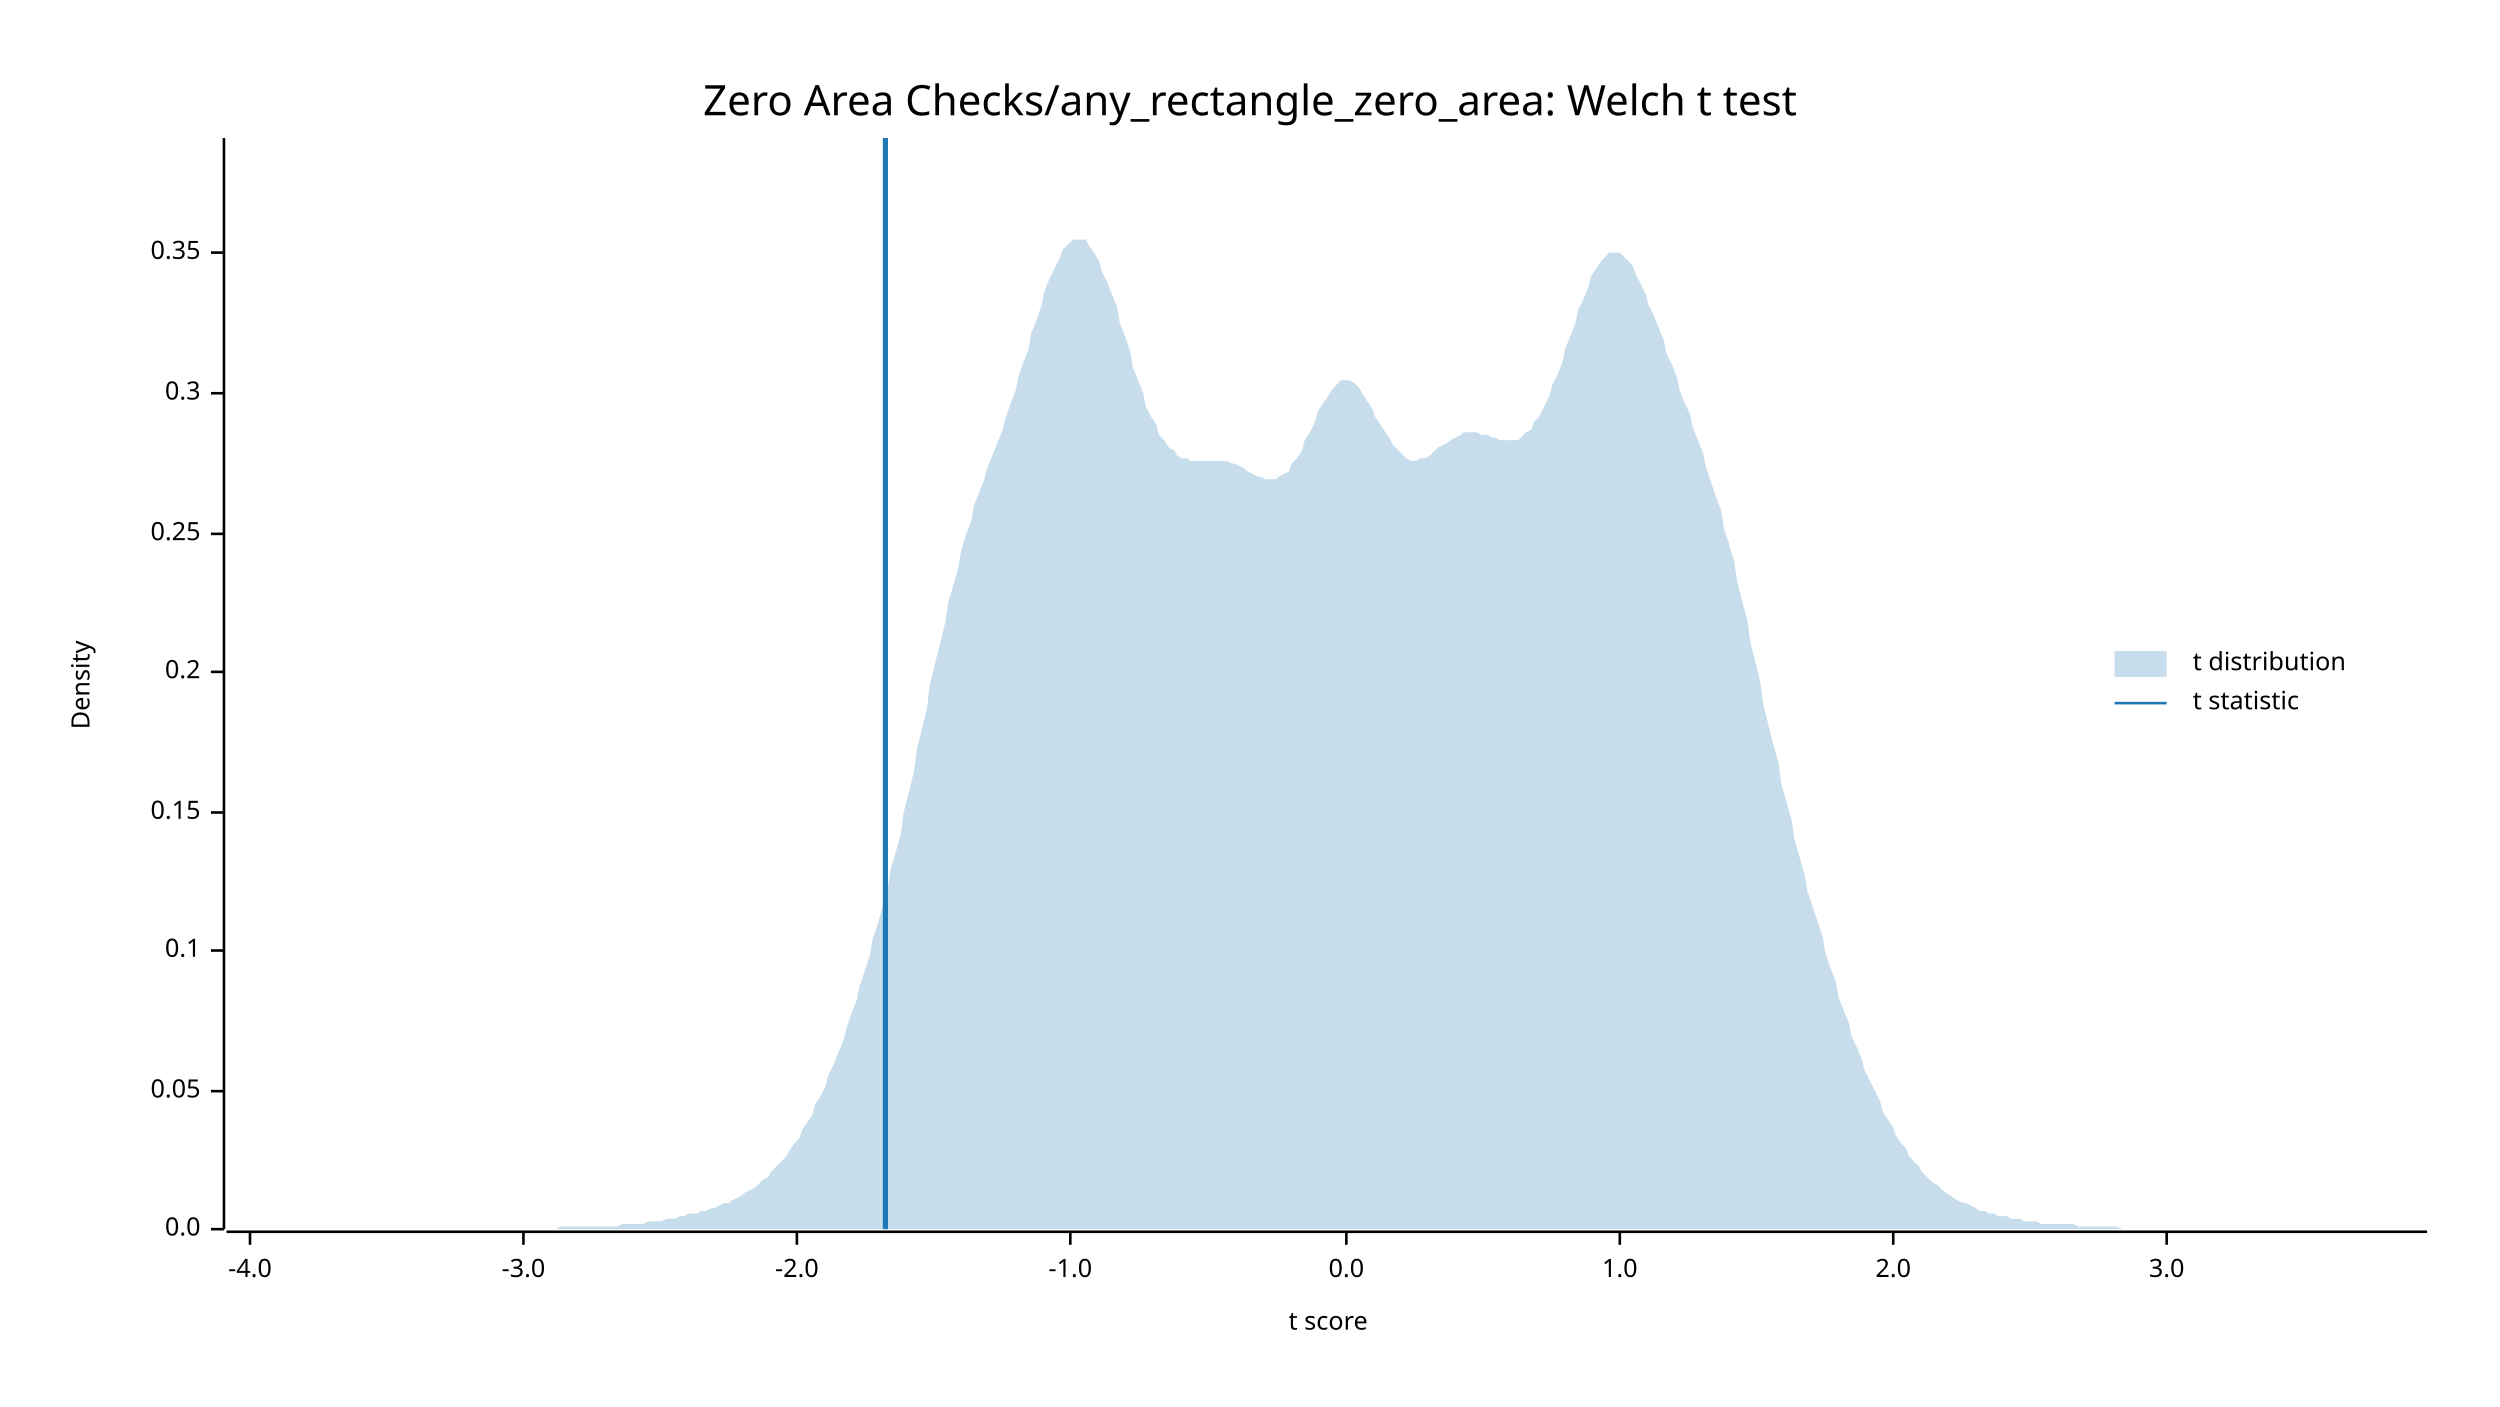
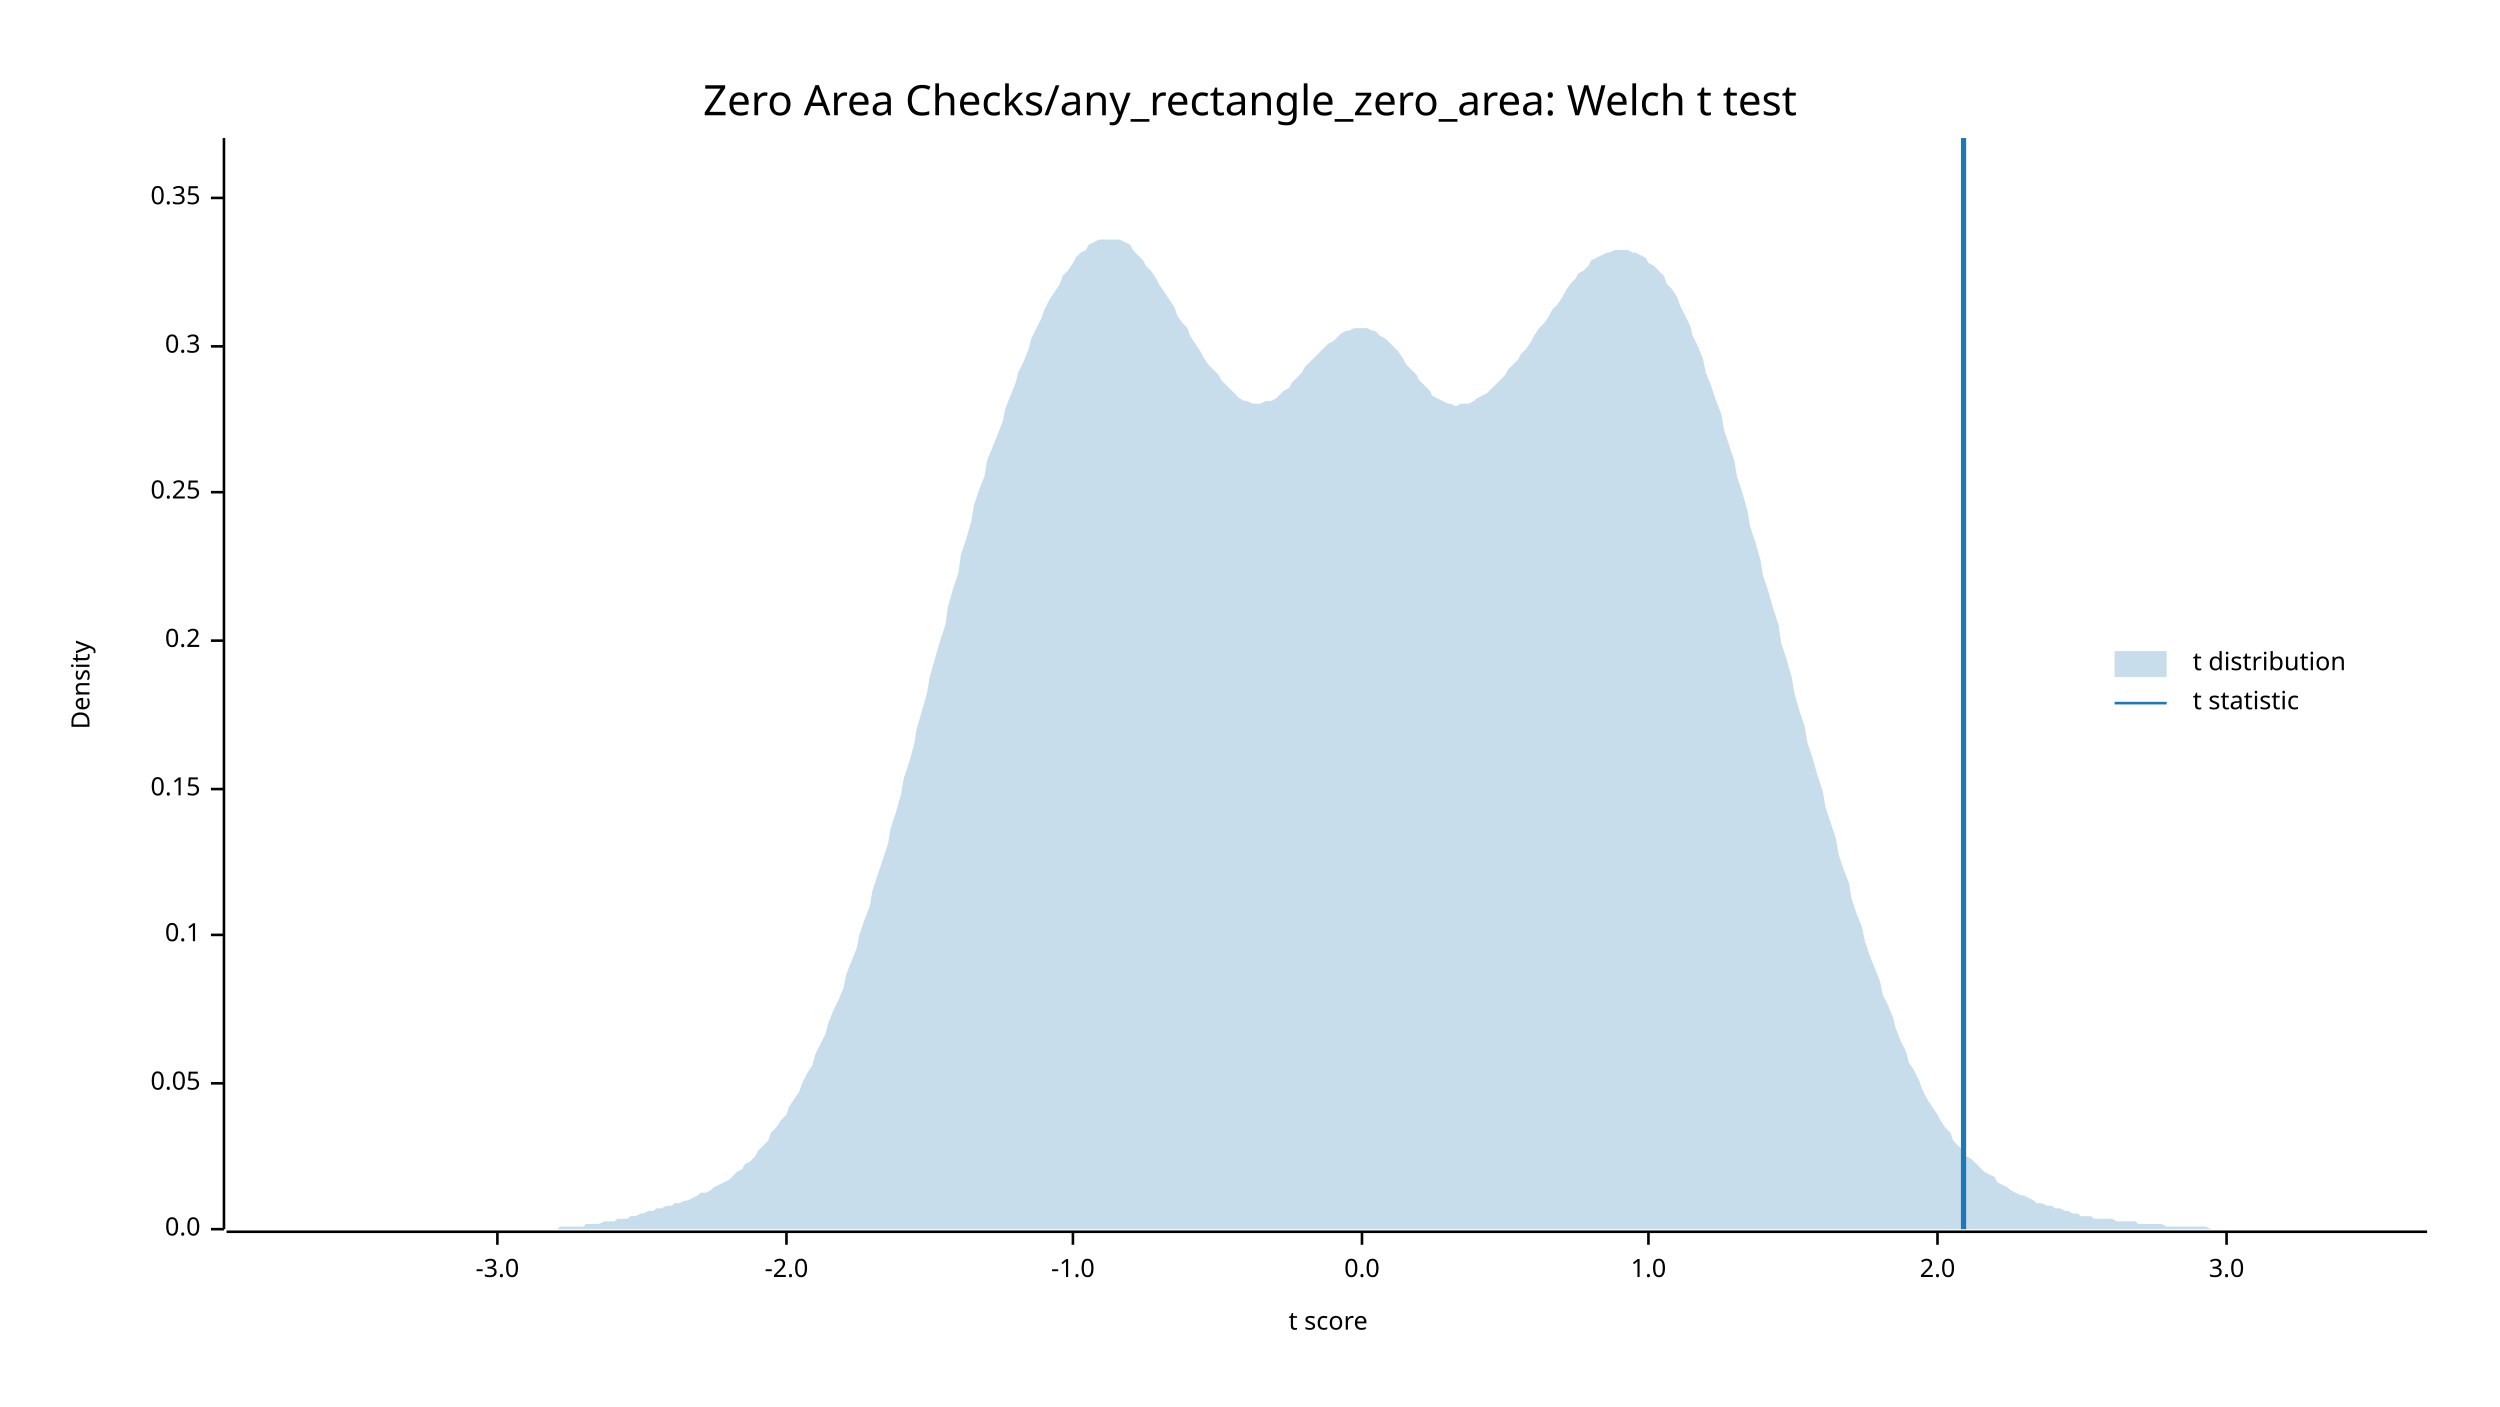
<svg xmlns="http://www.w3.org/2000/svg" width="960" height="540" viewBox="0 0 960 540">
  <text x="480" y="32" dy="0.76em" text-anchor="middle" font-family="sans-serif" font-size="16.129" opacity="1" fill="#000000">
Zero Area Checks/any_rectangle_zero_area: Welch t test
</text>
  <text x="27" y="263" dy="0.76em" text-anchor="middle" font-family="sans-serif" font-size="9.677" opacity="1" fill="#000000" transform="rotate(270, 27, 263)">
Density
</text>
  <text x="510" y="513" dy="-0.5ex" text-anchor="middle" font-family="sans-serif" font-size="9.677" opacity="1" fill="#000000">
t score
</text>
  <polyline fill="none" opacity="1" stroke="#000000" stroke-width="1" points="86,53 86,472 " />
  <text x="77" y="472" dy="0.5ex" text-anchor="end" font-family="sans-serif" font-size="9.677" opacity="1" fill="#000000">
0.0
</text>
  <polyline fill="none" opacity="1" stroke="#000000" stroke-width="1" points="81,472 86,472 " />
-   <text x="77" y="419" dy="0.5ex" text-anchor="end" font-family="sans-serif" font-size="9.677" opacity="1" fill="#000000">
+   <text x="77" y="416" dy="0.5ex" text-anchor="end" font-family="sans-serif" font-size="9.677" opacity="1" fill="#000000">
0.05
</text>
-   <polyline fill="none" opacity="1" stroke="#000000" stroke-width="1" points="81,419 86,419 " />
-   <text x="77" y="365" dy="0.5ex" text-anchor="end" font-family="sans-serif" font-size="9.677" opacity="1" fill="#000000">
+   <polyline fill="none" opacity="1" stroke="#000000" stroke-width="1" points="81,416 86,416 " />
+   <text x="77" y="359" dy="0.5ex" text-anchor="end" font-family="sans-serif" font-size="9.677" opacity="1" fill="#000000">
0.1
</text>
-   <polyline fill="none" opacity="1" stroke="#000000" stroke-width="1" points="81,365 86,365 " />
-   <text x="77" y="312" dy="0.5ex" text-anchor="end" font-family="sans-serif" font-size="9.677" opacity="1" fill="#000000">
+   <polyline fill="none" opacity="1" stroke="#000000" stroke-width="1" points="81,359 86,359 " />
+   <text x="77" y="303" dy="0.5ex" text-anchor="end" font-family="sans-serif" font-size="9.677" opacity="1" fill="#000000">
0.15
</text>
-   <polyline fill="none" opacity="1" stroke="#000000" stroke-width="1" points="81,312 86,312 " />
-   <text x="77" y="258" dy="0.5ex" text-anchor="end" font-family="sans-serif" font-size="9.677" opacity="1" fill="#000000">
+   <polyline fill="none" opacity="1" stroke="#000000" stroke-width="1" points="81,303 86,303 " />
+   <text x="77" y="246" dy="0.5ex" text-anchor="end" font-family="sans-serif" font-size="9.677" opacity="1" fill="#000000">
0.2
</text>
-   <polyline fill="none" opacity="1" stroke="#000000" stroke-width="1" points="81,258 86,258 " />
-   <text x="77" y="205" dy="0.5ex" text-anchor="end" font-family="sans-serif" font-size="9.677" opacity="1" fill="#000000">
+   <polyline fill="none" opacity="1" stroke="#000000" stroke-width="1" points="81,246 86,246 " />
+   <text x="77" y="189" dy="0.5ex" text-anchor="end" font-family="sans-serif" font-size="9.677" opacity="1" fill="#000000">
0.25
</text>
-   <polyline fill="none" opacity="1" stroke="#000000" stroke-width="1" points="81,205 86,205 " />
-   <text x="77" y="151" dy="0.5ex" text-anchor="end" font-family="sans-serif" font-size="9.677" opacity="1" fill="#000000">
+   <polyline fill="none" opacity="1" stroke="#000000" stroke-width="1" points="81,189 86,189 " />
+   <text x="77" y="133" dy="0.5ex" text-anchor="end" font-family="sans-serif" font-size="9.677" opacity="1" fill="#000000">
0.3
</text>
-   <polyline fill="none" opacity="1" stroke="#000000" stroke-width="1" points="81,151 86,151 " />
-   <text x="77" y="97" dy="0.5ex" text-anchor="end" font-family="sans-serif" font-size="9.677" opacity="1" fill="#000000">
+   <polyline fill="none" opacity="1" stroke="#000000" stroke-width="1" points="81,133 86,133 " />
+   <text x="77" y="76" dy="0.5ex" text-anchor="end" font-family="sans-serif" font-size="9.677" opacity="1" fill="#000000">
0.35
</text>
-   <polyline fill="none" opacity="1" stroke="#000000" stroke-width="1" points="81,97 86,97 " />
+   <polyline fill="none" opacity="1" stroke="#000000" stroke-width="1" points="81,76 86,76 " />
  <polyline fill="none" opacity="1" stroke="#000000" stroke-width="1" points="87,473 932,473 " />
-   <text x="96" y="483" dy="0.76em" text-anchor="middle" font-family="sans-serif" font-size="9.677" opacity="1" fill="#000000">
- -4.0
- </text>
-   <polyline fill="none" opacity="1" stroke="#000000" stroke-width="1" points="96,473 96,478 " />
-   <text x="201" y="483" dy="0.76em" text-anchor="middle" font-family="sans-serif" font-size="9.677" opacity="1" fill="#000000">
+   <text x="191" y="483" dy="0.76em" text-anchor="middle" font-family="sans-serif" font-size="9.677" opacity="1" fill="#000000">
-3.0
</text>
-   <polyline fill="none" opacity="1" stroke="#000000" stroke-width="1" points="201,473 201,478 " />
-   <text x="306" y="483" dy="0.76em" text-anchor="middle" font-family="sans-serif" font-size="9.677" opacity="1" fill="#000000">
+   <polyline fill="none" opacity="1" stroke="#000000" stroke-width="1" points="191,473 191,478 " />
+   <text x="302" y="483" dy="0.76em" text-anchor="middle" font-family="sans-serif" font-size="9.677" opacity="1" fill="#000000">
-2.0
</text>
-   <polyline fill="none" opacity="1" stroke="#000000" stroke-width="1" points="306,473 306,478 " />
-   <text x="411" y="483" dy="0.76em" text-anchor="middle" font-family="sans-serif" font-size="9.677" opacity="1" fill="#000000">
+   <polyline fill="none" opacity="1" stroke="#000000" stroke-width="1" points="302,473 302,478 " />
+   <text x="412" y="483" dy="0.76em" text-anchor="middle" font-family="sans-serif" font-size="9.677" opacity="1" fill="#000000">
-1.0
</text>
-   <polyline fill="none" opacity="1" stroke="#000000" stroke-width="1" points="411,473 411,478 " />
-   <text x="517" y="483" dy="0.76em" text-anchor="middle" font-family="sans-serif" font-size="9.677" opacity="1" fill="#000000">
+   <polyline fill="none" opacity="1" stroke="#000000" stroke-width="1" points="412,473 412,478 " />
+   <text x="523" y="483" dy="0.76em" text-anchor="middle" font-family="sans-serif" font-size="9.677" opacity="1" fill="#000000">
0.0
</text>
-   <polyline fill="none" opacity="1" stroke="#000000" stroke-width="1" points="517,473 517,478 " />
-   <text x="622" y="483" dy="0.76em" text-anchor="middle" font-family="sans-serif" font-size="9.677" opacity="1" fill="#000000">
+   <polyline fill="none" opacity="1" stroke="#000000" stroke-width="1" points="523,473 523,478 " />
+   <text x="633" y="483" dy="0.76em" text-anchor="middle" font-family="sans-serif" font-size="9.677" opacity="1" fill="#000000">
1.0
</text>
-   <polyline fill="none" opacity="1" stroke="#000000" stroke-width="1" points="622,473 622,478 " />
-   <text x="727" y="483" dy="0.76em" text-anchor="middle" font-family="sans-serif" font-size="9.677" opacity="1" fill="#000000">
+   <polyline fill="none" opacity="1" stroke="#000000" stroke-width="1" points="633,473 633,478 " />
+   <text x="744" y="483" dy="0.76em" text-anchor="middle" font-family="sans-serif" font-size="9.677" opacity="1" fill="#000000">
2.0
</text>
-   <polyline fill="none" opacity="1" stroke="#000000" stroke-width="1" points="727,473 727,478 " />
-   <text x="832" y="483" dy="0.76em" text-anchor="middle" font-family="sans-serif" font-size="9.677" opacity="1" fill="#000000">
+   <polyline fill="none" opacity="1" stroke="#000000" stroke-width="1" points="744,473 744,478 " />
+   <text x="855" y="483" dy="0.76em" text-anchor="middle" font-family="sans-serif" font-size="9.677" opacity="1" fill="#000000">
3.0
</text>
-   <polyline fill="none" opacity="1" stroke="#000000" stroke-width="1" points="832,473 832,478 " />
-   <polygon opacity="0.25" fill="#1F78B4" points="87,472 88,472 90,472 92,472 93,472 95,472 97,472 98,472 100,472 102,472 103,472 105,472 107,472 109,472 110,472 112,472 114,472 115,472 117,472 119,472 120,472 122,472 124,472 125,472 127,472 129,472 131,472 132,472 134,472 136,472 137,472 139,472 141,472 142,472 144,472 146,472 147,472 149,472 151,472 153,472 154,472 156,472 158,472 159,472 161,472 163,472 164,472 166,472 168,472 169,472 171,472 173,472 175,472 176,472 178,472 180,472 181,472 183,472 185,472 186,472 188,472 190,472 191,472 193,472 195,472 197,472 198,472 200,472 202,472 203,472 205,472 207,472 208,472 210,472 212,472 214,472 215,471 217,471 219,471 220,471 222,471 224,471 225,471 227,471 229,471 230,471 232,471 234,471 236,471 237,471 239,470 241,470 242,470 244,470 246,470 247,470 249,469 251,469 252,469 254,469 256,468 258,468 259,468 261,467 263,467 264,466 266,466 268,466 269,465 271,465 273,464 274,464 276,463 278,462 280,462 281,461 283,460 285,459 286,458 288,457 290,456 291,455 293,453 295,452 296,450 298,448 300,446 302,444 303,442 305,439 307,437 308,434 310,431 312,428 313,424 315,421 317,417 318,413 320,409 322,404 324,399 325,395 327,389 329,384 330,379 332,373 334,367 335,361 337,355 339,348 341,341 342,334 344,327 346,320 347,312 349,304 351,296 352,288 354,280 356,272 357,263 359,255 361,247 363,239 364,232 366,225 368,218 369,212 371,205 373,200 374,194 376,189 378,184 379,180 381,175 383,170 385,165 386,161 388,155 390,150 391,145 393,139 395,134 396,128 398,123 400,117 401,112 403,107 405,103 407,99 408,96 410,94 412,92 413,92 415,92 417,92 418,94 420,97 422,100 423,104 425,108 427,113 429,118 430,124 432,129 434,135 435,141 437,146 439,151 440,156 442,160 444,163 445,167 447,169 449,172 451,173 452,175 454,176 456,176 457,177 459,177 461,177 462,177 464,177 466,177 468,177 469,177 471,177 473,178 474,178 476,179 478,180 479,181 481,182 483,183 484,183 486,184 488,184 490,184 491,183 493,182 495,181 496,178 498,176 500,173 501,169 503,166 505,162 506,158 508,155 510,152 512,149 513,148 515,146 517,146 518,146 520,147 522,149 523,151 525,154 527,157 528,160 530,163 532,166 534,169 535,171 537,173 539,175 540,176 542,177 544,177 545,176 547,176 549,175 550,174 552,172 554,171 556,170 557,169 559,168 561,167 562,166 564,166 566,166 567,166 569,167 571,167 573,168 574,168 576,169 578,169 579,169 581,169 583,169 584,168 586,166 588,165 589,162 591,160 593,156 595,152 596,148 598,144 600,139 601,134 603,129 605,124 606,119 608,115 610,110 611,106 613,103 615,100 617,98 618,97 620,97 622,97 623,98 625,100 627,102 628,105 630,109 632,113 633,117 635,121 637,126 639,131 640,136 642,140 644,145 645,150 647,155 649,159 650,164 652,169 654,174 655,179 657,185 659,191 661,196 662,203 664,209 666,216 667,223 669,231 671,238 672,246 674,254 676,262 677,270 679,278 681,286 683,293 684,301 686,308 688,315 689,322 691,329 693,336 694,342 696,348 698,354 700,360 701,366 703,372 705,377 706,383 708,388 710,393 711,398 713,402 715,407 716,411 718,415 720,419 722,423 723,427 725,430 727,433 728,436 730,439 732,441 733,444 735,446 737,448 738,450 740,452 742,454 744,455 745,456 747,458 749,459 750,460 752,461 754,462 755,462 757,463 759,464 760,465 762,465 764,466 766,466 767,467 769,467 771,467 772,468 774,468 776,468 777,469 779,469 781,469 782,469 784,470 786,470 788,470 789,470 791,470 793,470 794,470 796,470 798,471 799,471 801,471 803,471 804,471 806,471 808,471 810,471 811,471 813,471 815,472 816,472 818,472 820,472 821,472 823,472 825,472 827,472 828,472 830,472 832,472 833,472 835,472 837,472 838,472 840,472 842,472 843,472 845,472 847,472 849,472 850,472 852,472 854,472 855,472 857,472 859,472 860,472 862,472 864,472 865,472 867,472 869,472 871,472 872,472 874,472 876,472 877,472 879,472 881,472 882,472 884,472 886,472 887,472 889,472 891,472 893,472 894,472 896,472 898,472 899,472 901,472 903,472 904,472 906,472 908,472 909,472 911,472 913,472 915,472 916,472 918,472 920,472 921,472 923,472 925,472 926,472 928,472 930,472 932,472 932,472 87,472 " />
-   <polyline fill="none" opacity="1" stroke="#1F78B4" stroke-width="2" points="340,472 340,53 " />
+   <polyline fill="none" opacity="1" stroke="#000000" stroke-width="1" points="855,473 855,478 " />
+   <polygon opacity="0.25" fill="#1F78B4" points="87,472 88,472 90,472 92,472 93,472 95,472 97,472 98,472 100,472 102,472 103,472 105,472 107,472 109,472 110,472 112,472 114,472 115,472 117,472 119,472 120,472 122,472 124,472 125,472 127,472 129,472 131,472 132,472 134,472 136,472 137,472 139,472 141,472 142,472 144,472 146,472 147,472 149,472 151,472 153,472 154,472 156,472 158,472 159,472 161,472 163,472 164,472 166,472 168,472 169,472 171,472 173,472 175,472 176,472 178,472 180,472 181,472 183,472 185,472 186,472 188,472 190,472 191,472 193,472 195,472 197,472 198,472 200,472 202,472 203,472 205,472 207,472 208,472 210,472 212,472 214,472 215,471 217,471 219,471 220,471 222,471 224,471 225,470 227,470 229,470 230,470 232,469 234,469 236,469 237,468 239,468 241,468 242,467 244,467 246,466 247,466 249,465 251,465 252,464 254,464 256,463 258,463 259,462 261,462 263,461 264,461 266,460 268,459 269,458 271,458 273,457 274,456 276,455 278,454 280,453 281,452 283,450 285,449 286,447 288,446 290,444 291,442 293,440 295,438 296,435 298,433 300,430 302,428 303,425 305,422 307,419 308,416 310,412 312,409 313,405 315,401 317,397 318,393 320,388 322,384 324,379 325,374 327,369 329,364 330,359 332,353 334,348 335,342 337,336 339,330 341,324 342,318 344,312 346,305 347,299 349,293 351,286 352,280 354,273 356,266 357,260 359,253 361,246 363,240 364,233 366,226 368,220 369,213 371,207 373,200 374,194 376,188 378,183 379,177 381,172 383,167 385,162 386,157 388,152 390,147 391,143 393,139 395,134 396,130 398,126 400,122 401,119 403,115 405,112 407,109 408,106 410,104 412,101 413,99 415,97 417,96 418,94 420,93 422,92 423,92 425,92 427,92 429,92 430,92 432,93 434,94 435,96 437,98 439,100 440,102 442,104 444,107 445,109 447,112 449,115 451,118 452,121 454,124 456,126 457,129 459,132 461,135 462,137 464,140 466,142 468,144 469,146 471,148 473,150 474,151 476,153 478,154 479,154 481,155 483,155 484,155 486,154 488,154 490,153 491,152 493,150 495,149 496,147 498,145 500,143 501,141 503,139 505,137 506,136 508,134 510,132 512,131 513,130 515,128 517,127 518,127 520,126 522,126 523,126 525,126 527,127 528,127 530,129 532,130 534,132 535,133 537,135 539,138 540,140 542,142 544,144 545,146 547,148 549,150 550,152 552,153 554,154 556,155 557,155 559,156 561,155 562,155 564,155 566,154 567,153 569,152 571,151 573,149 574,148 576,146 578,144 579,142 581,140 583,138 584,136 586,134 588,131 589,129 591,126 593,124 595,121 596,119 598,117 600,114 601,112 603,109 605,107 606,105 608,104 610,102 611,100 613,99 615,98 617,97 618,97 620,96 622,96 623,96 625,96 627,97 628,97 630,98 632,99 633,101 635,102 637,104 639,106 640,109 642,111 644,114 645,117 647,121 649,125 650,129 652,133 654,138 655,143 657,148 659,154 661,159 662,165 664,171 666,177 667,183 669,189 671,196 672,202 674,208 676,215 677,221 679,227 681,234 683,240 684,247 686,253 688,260 689,266 691,273 693,279 694,285 696,291 698,298 700,304 701,310 703,316 705,322 706,328 708,334 710,339 711,345 713,351 715,356 716,361 718,367 720,372 722,377 723,382 725,386 727,391 728,395 730,400 732,404 733,408 735,411 737,415 738,418 740,422 742,425 744,428 745,430 747,433 749,435 750,438 752,440 754,442 755,444 757,445 759,447 760,448 762,450 764,451 766,452 767,454 769,455 771,456 772,457 774,458 776,459 777,459 779,460 781,461 782,462 784,462 786,463 788,463 789,464 791,464 793,465 794,465 796,466 798,466 799,467 801,467 803,467 804,468 806,468 808,468 810,468 811,468 813,469 815,469 816,469 818,469 820,469 821,470 823,470 825,470 827,470 828,470 830,470 832,471 833,471 835,471 837,471 838,471 840,471 842,471 843,471 845,471 847,471 849,472 850,472 852,472 854,472 855,472 857,472 859,472 860,472 862,472 864,472 865,472 867,472 869,472 871,472 872,472 874,472 876,472 877,472 879,472 881,472 882,472 884,472 886,472 887,472 889,472 891,472 893,472 894,472 896,472 898,472 899,472 901,472 903,472 904,472 906,472 908,472 909,472 911,472 913,472 915,472 916,472 918,472 920,472 921,472 923,472 925,472 926,472 928,472 930,472 932,472 932,472 87,472 " />
+   <polyline fill="none" opacity="1" stroke="#1F78B4" stroke-width="2" points="754,472 754,53 " />
  <text x="842" y="250" dy="0.76em" text-anchor="start" font-family="sans-serif" font-size="9.677" opacity="1" fill="#000000">
t distribution
</text>
  <text x="842" y="265" dy="0.76em" text-anchor="start" font-family="sans-serif" font-size="9.677" opacity="1" fill="#000000">
t statistic
</text>
  <rect x="812" y="250" width="20" height="10" opacity="0.25" fill="#1F78B4" stroke="none" />
  <polyline fill="none" opacity="1" stroke="#1F78B4" stroke-width="1" points="812,270 832,270 " />
</svg>
